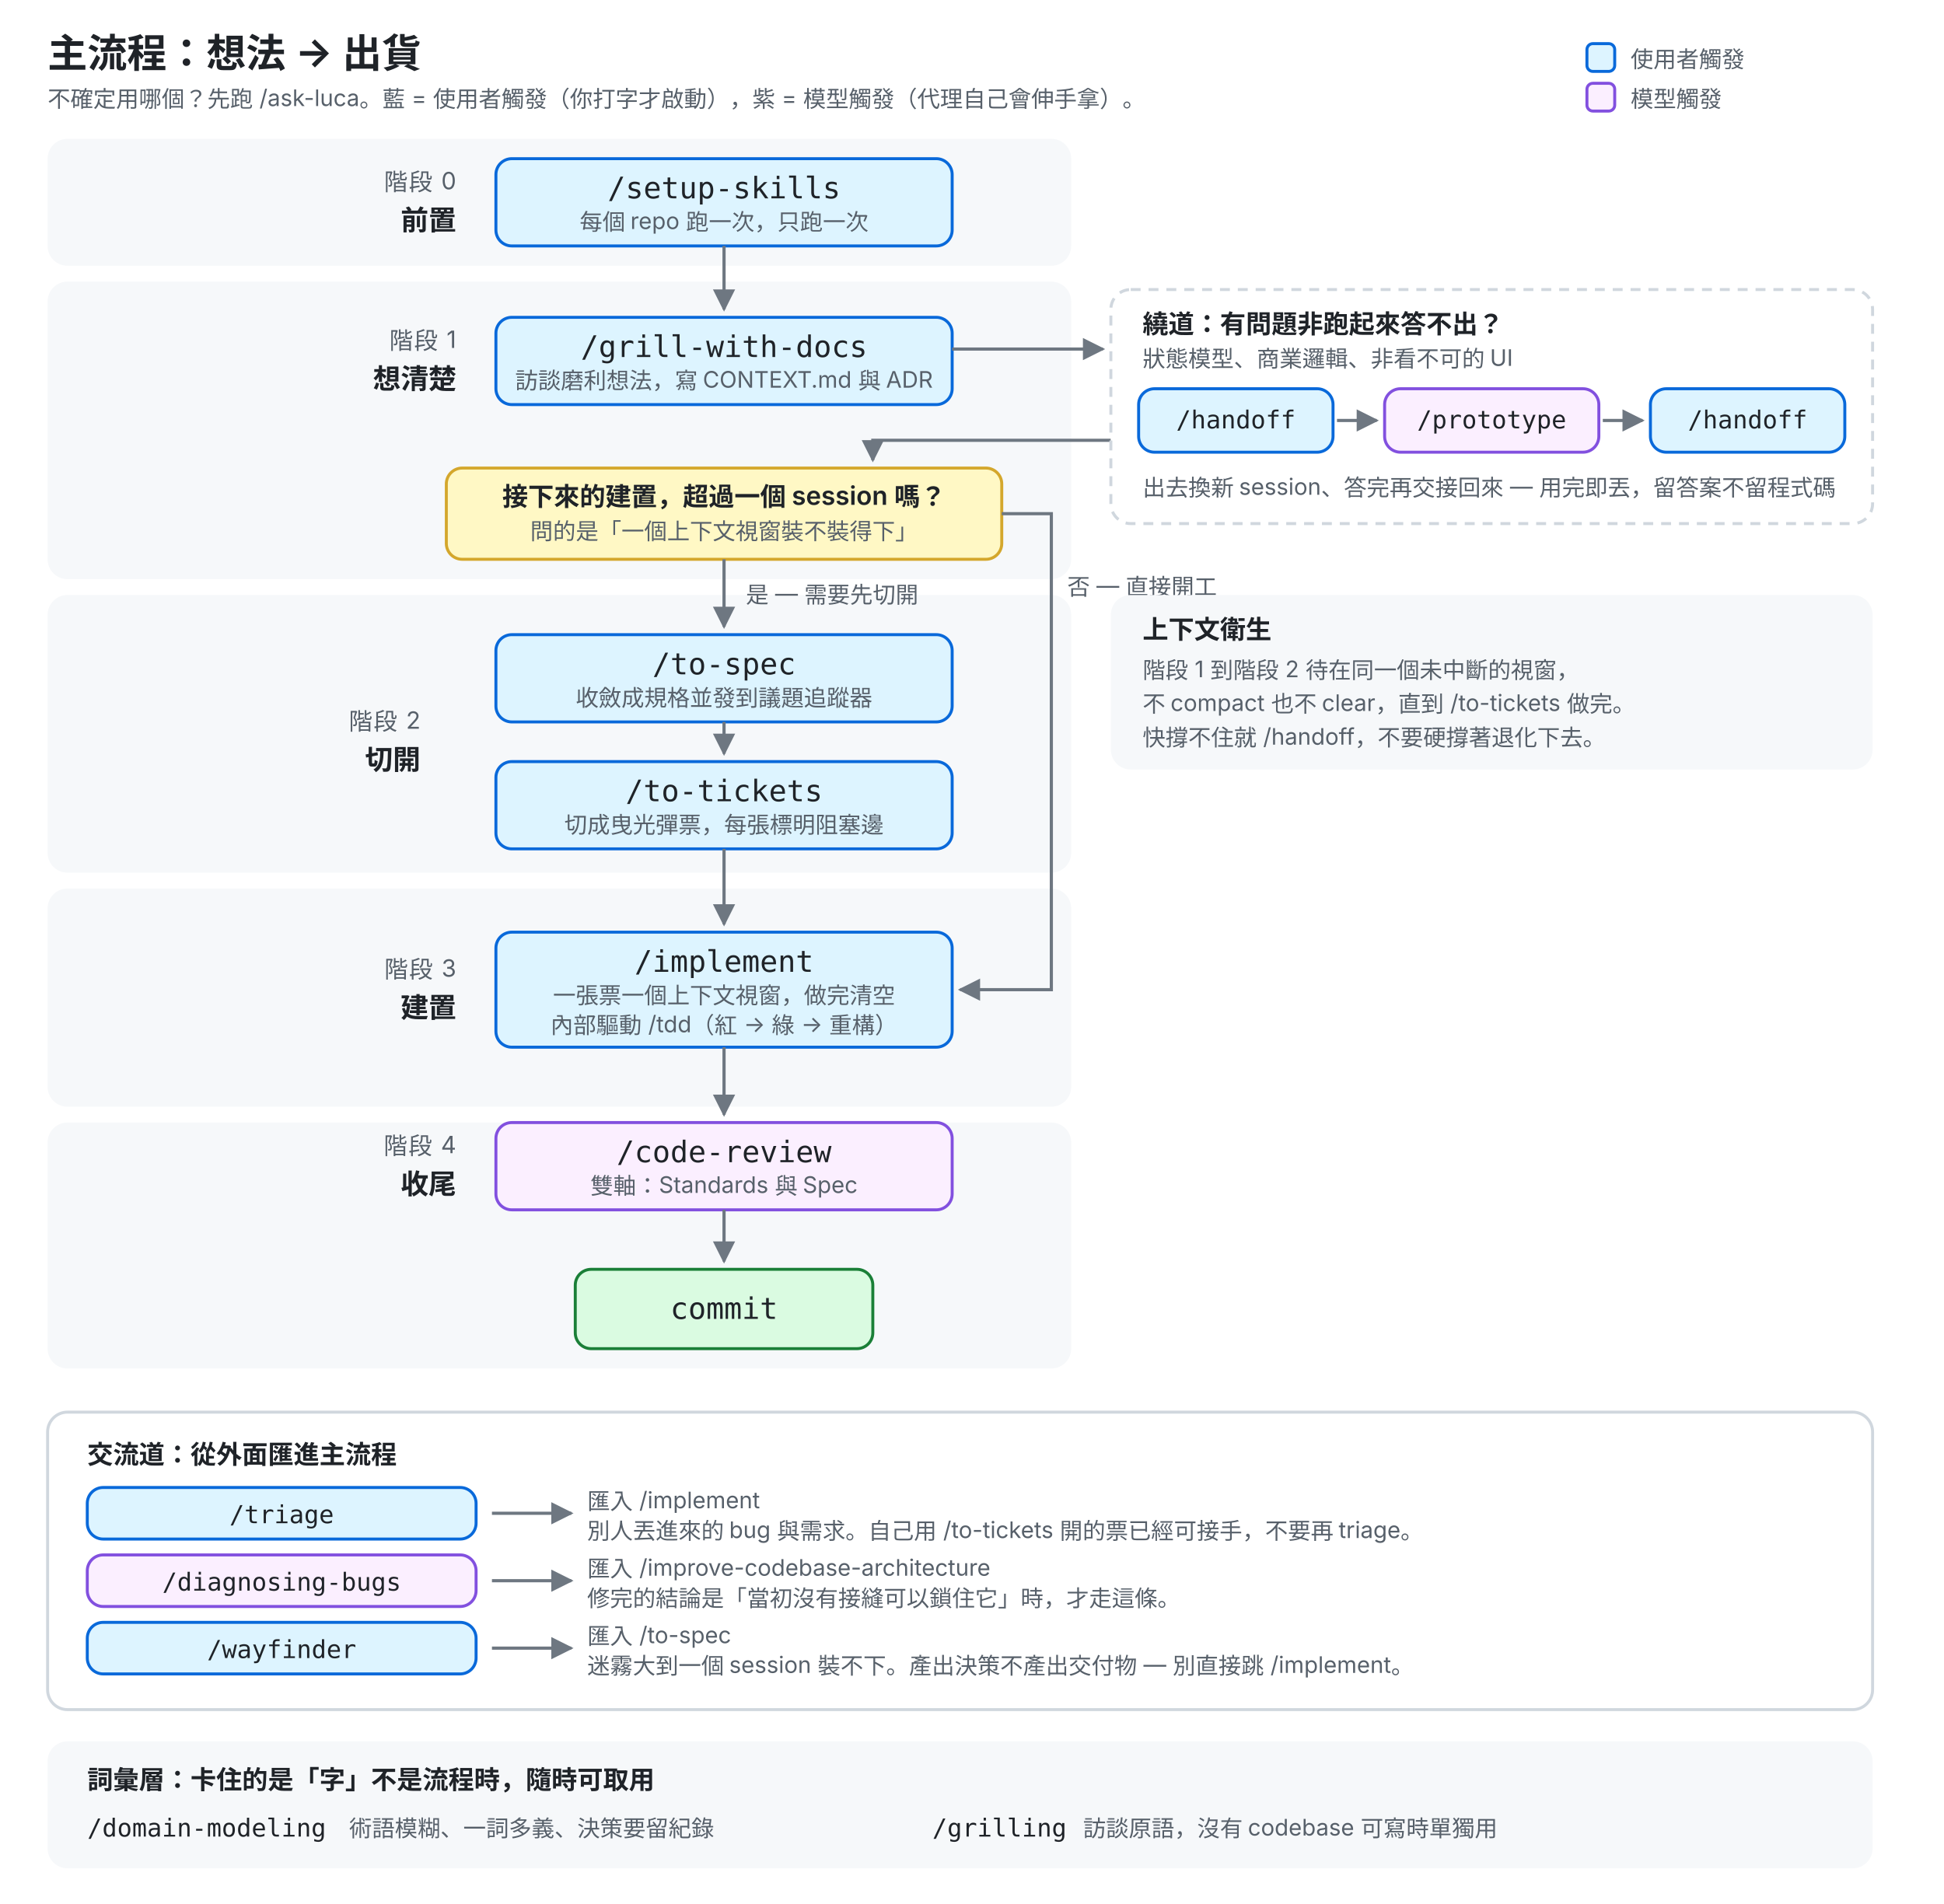
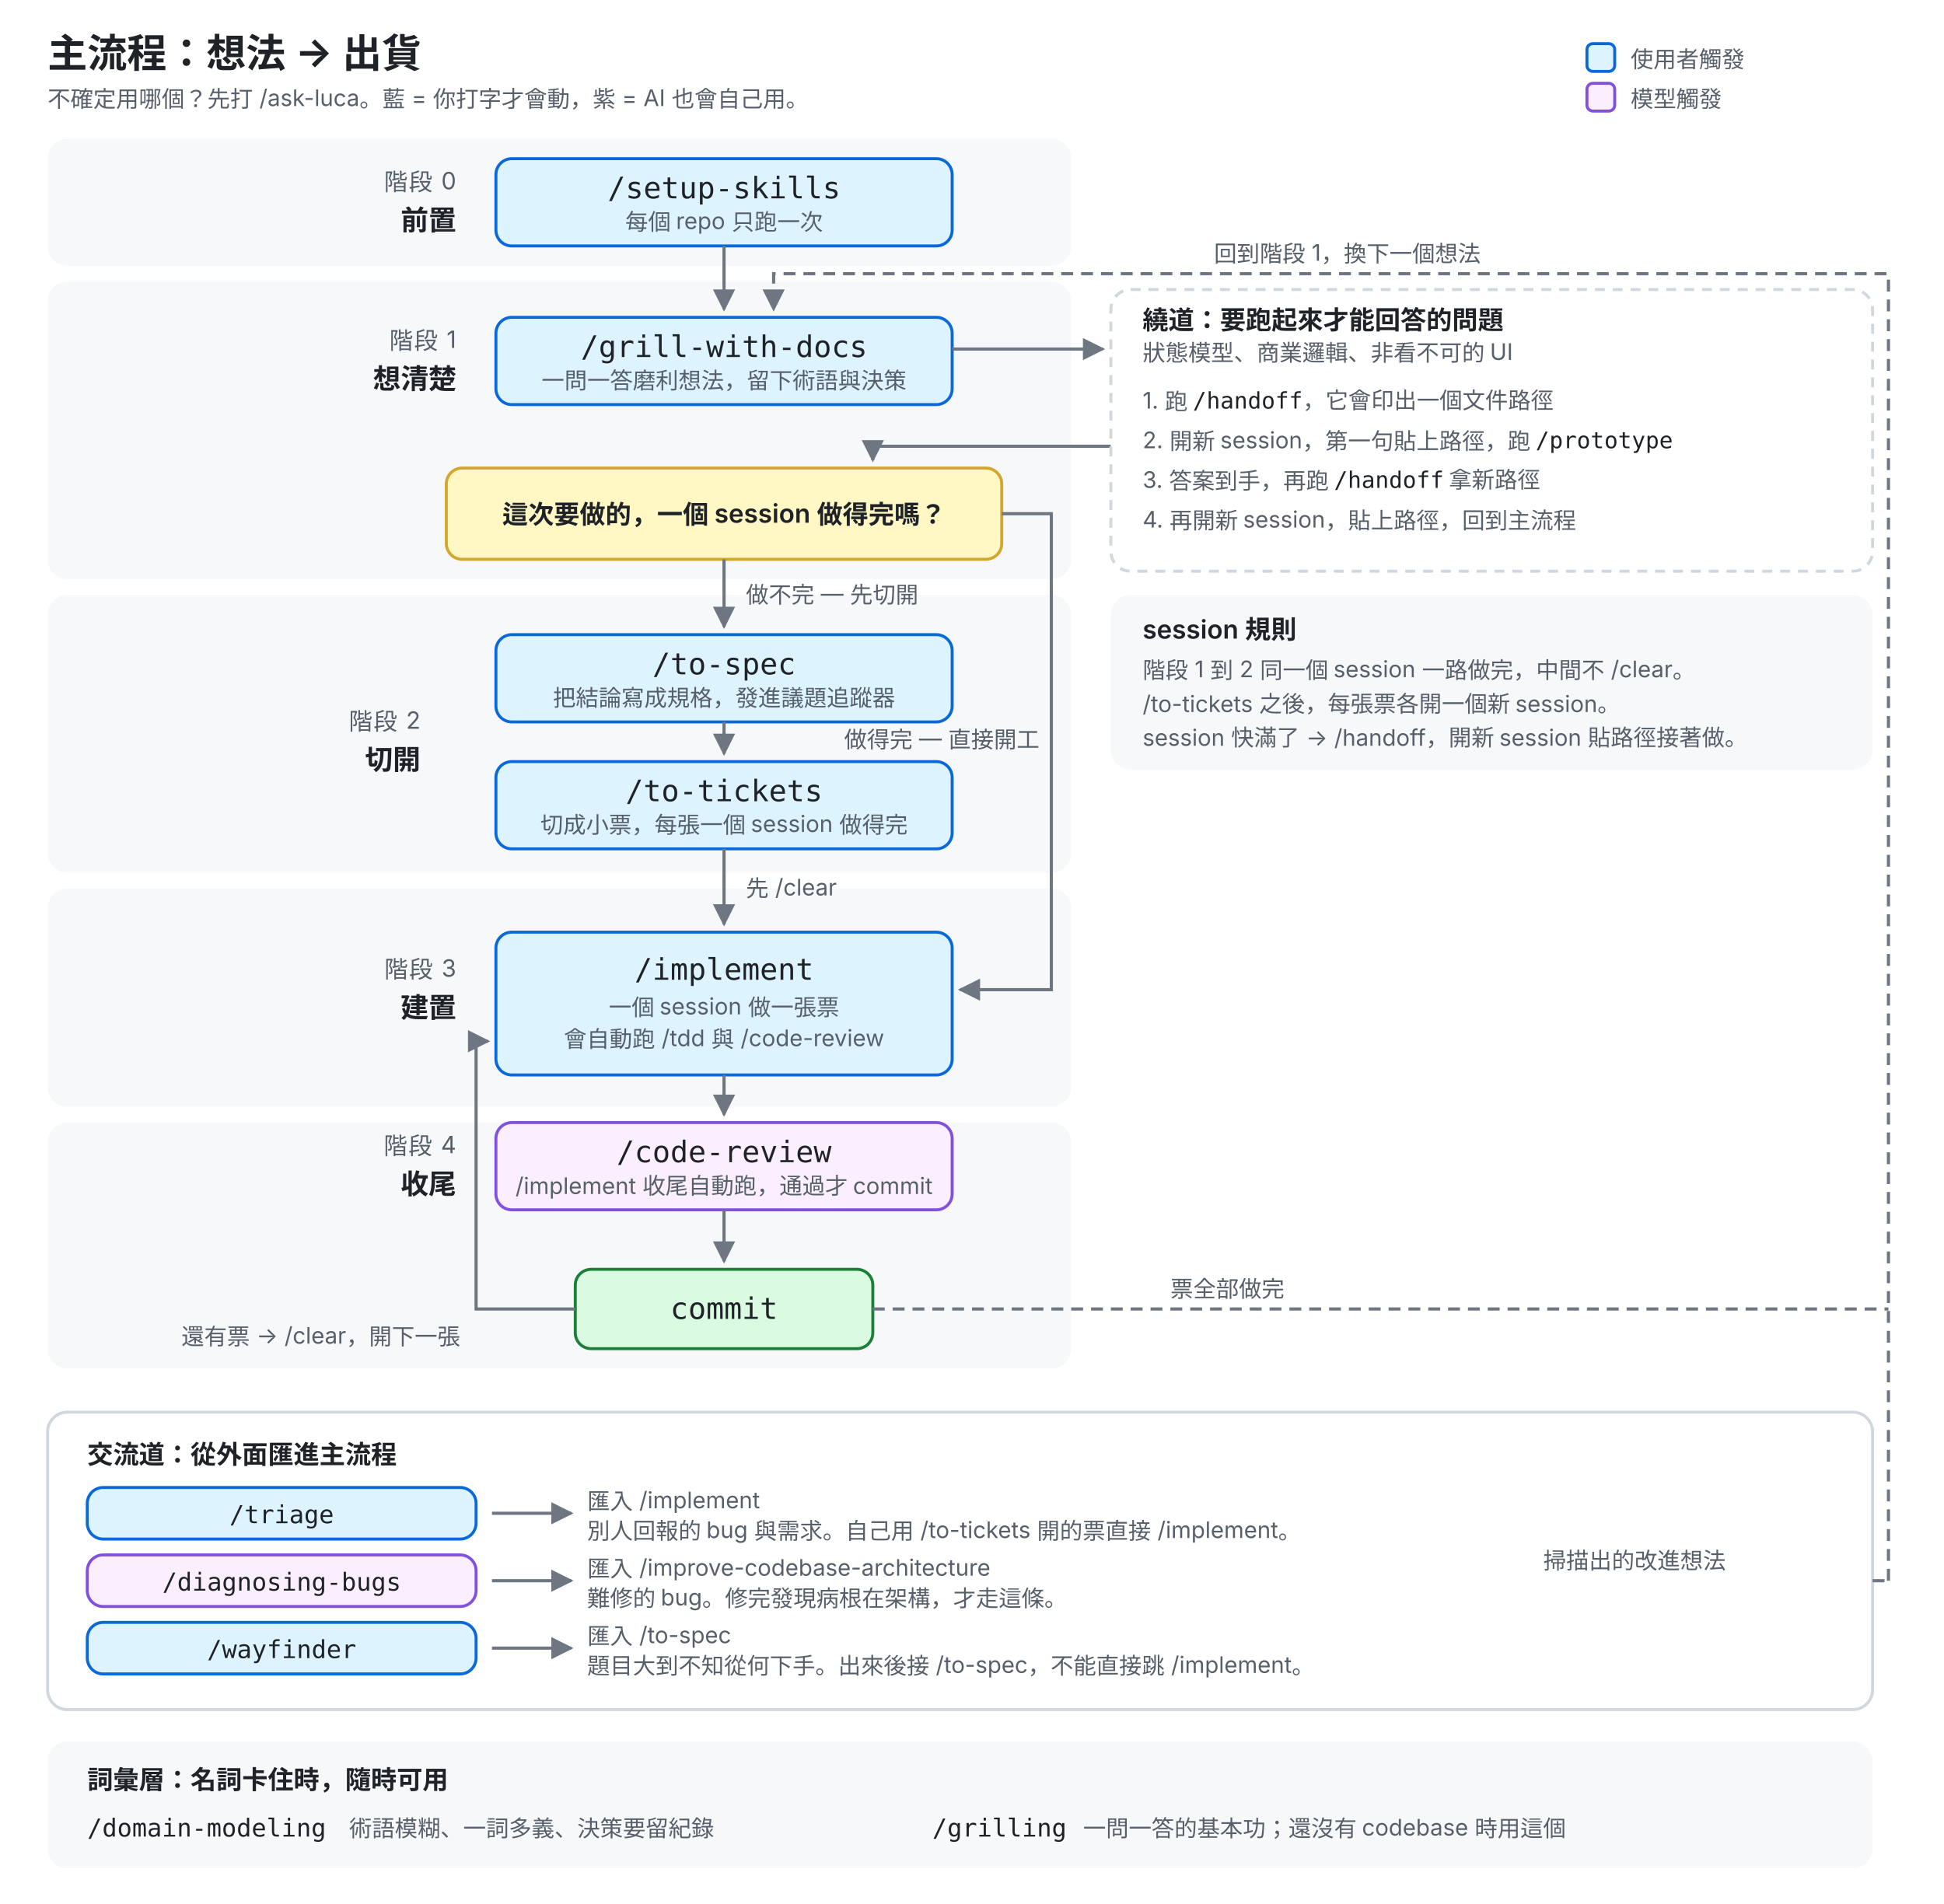
<svg xmlns="http://www.w3.org/2000/svg" width="980" height="960" viewBox="0 0 980 960" font-family="ui-sans-serif, -apple-system, 'Segoe UI', 'Noto Sans TC', 'Microsoft JhengHei', sans-serif">
  <defs>
    <marker id="arrow" viewBox="0 0 10 10" refX="9" refY="5" markerWidth="7" markerHeight="7" orient="auto-start-reverse">
      <path d="M 0 0 L 10 5 L 0 10 z" fill="#6e7781" />
    </marker>
    <style>
      .box  { stroke-width: 1.5; }
      .user { fill: #ddf4ff; stroke: #0969da; }
      .model{ fill: #fbefff; stroke: #8250df; }
      .skill{ font-family: ui-monospace, SFMono-Regular, Consolas, monospace; font-size: 15px; fill: #1f2328; }
      .skill-sm { font-family: ui-monospace, SFMono-Regular, Consolas, monospace; font-size: 12.5px; fill: #1f2328; }
+       .mono { font-family: ui-monospace, SFMono-Regular, Consolas, monospace; fill: #1f2328; }
      .sub  { font-size: 11.5px; fill: #57606a; }
      .band-label { font-size: 12px; fill: #57606a; letter-spacing: 0.5px; }
      .band-name  { font-size: 14px; fill: #1f2328; font-weight: 600; }
      .edge { stroke: #6e7781; stroke-width: 1.6; fill: none; marker-end: url(#arrow); }
      .edge-label { font-size: 11.5px; fill: #57606a; }
      .panel-title { font-size: 13px; fill: #1f2328; font-weight: 600; }
      .note { font-size: 11.5px; fill: #57606a; }
    </style>
  </defs>
  <rect width="980" height="960" fill="#ffffff" />
  <text x="24" y="34" font-size="20" font-weight="700" fill="#1f2328">主流程：想法 → 出貨</text>
-   <text x="24" y="54" class="note">不確定用哪個？先跑 /ask-luca。藍 = 使用者觸發（你打字才啟動），紫 = 模型觸發（代理自己會伸手拿）。</text>
+   <text x="24" y="54" class="note">不確定用哪個？先打 /ask-luca。藍 = 你打字才會動，紫 = AI 也會自己用。</text>
  <rect x="800" y="22" width="14" height="14" rx="3" class="box user" />
  <text x="822" y="34" class="note">使用者觸發</text>
  <rect x="800" y="42" width="14" height="14" rx="3" class="box model" />
  <text x="822" y="54" class="note">模型觸發</text>
  <rect x="24" y="70" width="516" height="64" rx="10" fill="#f6f8fa" />
  <rect x="24" y="142" width="516" height="150" rx="10" fill="#f6f8fa" />
  <rect x="24" y="300" width="516" height="140" rx="10" fill="#f6f8fa" />
  <rect x="24" y="448" width="516" height="110" rx="10" fill="#f6f8fa" />
  <rect x="24" y="566" width="516" height="124" rx="10" fill="#f6f8fa" />
  <text x="230" y="96" text-anchor="end" class="band-label">階段 0</text>
  <text x="230" y="116" text-anchor="end" class="band-name">前置</text>
  <text x="230" y="176" text-anchor="end" class="band-label">階段 1</text>
  <text x="230" y="196" text-anchor="end" class="band-name">想清楚</text>
  <text x="212" y="368" text-anchor="end" class="band-label">階段 2</text>
  <text x="212" y="388" text-anchor="end" class="band-name">切開</text>
  <text x="230" y="493" text-anchor="end" class="band-label">階段 3</text>
  <text x="230" y="513" text-anchor="end" class="band-name">建置</text>
  <text x="230" y="582" text-anchor="end" class="band-label">階段 4</text>
  <text x="230" y="602" text-anchor="end" class="band-name">收尾</text>
  <rect x="250" y="80" width="230" height="44" rx="8" class="box user" />
  <text x="365" y="100" text-anchor="middle" class="skill">/setup-skills</text>
-   <text x="365" y="116" text-anchor="middle" class="sub">每個 repo 跑一次，只跑一次</text>
+   <text x="365" y="116" text-anchor="middle" class="sub">每個 repo 只跑一次</text>
  <path d="M 365 124 L 365 156" class="edge" />
  <rect x="250" y="160" width="230" height="44" rx="8" class="box user" />
  <text x="365" y="180" text-anchor="middle" class="skill">/grill-with-docs</text>
-   <text x="365" y="196" text-anchor="middle" class="sub">訪談磨利想法，寫 CONTEXT.md 與 ADR</text>
+   <text x="365" y="196" text-anchor="middle" class="sub">一問一答磨利想法，留下術語與決策</text>
  <path d="M 480 176 L 556 176" class="edge" />
-   <path d="M 560 222 L 440 222 L 440 232" class="edge" />
+   <path d="M 560 225 L 440 225 L 440 232" class="edge" />
  <rect x="225" y="236" width="280" height="46" rx="8" fill="#fff8c5" stroke="#d4a72c" stroke-width="1.5" />
-   <text x="365" y="255" text-anchor="middle" font-size="13" font-weight="600" fill="#1f2328">接下來的建置，超過一個 session 嗎？</text>
-   <text x="365" y="272" text-anchor="middle" class="sub">問的是「一個上下文視窗裝不裝得下」</text>
+   <text x="365" y="264" text-anchor="middle" font-size="13" font-weight="600" fill="#1f2328">這次要做的，一個 session 做得完嗎？</text>
  <path d="M 365 282 L 365 316" class="edge" />
-   <text x="376" y="304" class="edge-label">是 — 需要先切開</text>
+   <text x="376" y="304" class="edge-label">做不完 — 先切開</text>
  <path d="M 505 259 L 530 259 L 530 499 L 484 499" class="edge" />
-   <text x="538" y="300" class="edge-label">否 — 直接開工</text>
+   <text x="524" y="377" text-anchor="end" class="edge-label">做得完 — 直接開工</text>
  <rect x="250" y="320" width="230" height="44" rx="8" class="box user" />
  <text x="365" y="340" text-anchor="middle" class="skill">/to-spec</text>
-   <text x="365" y="356" text-anchor="middle" class="sub">收斂成規格並發到議題追蹤器</text>
+   <text x="365" y="356" text-anchor="middle" class="sub">把結論寫成規格，發進議題追蹤器</text>
  <path d="M 365 364 L 365 380" class="edge" />
  <rect x="250" y="384" width="230" height="44" rx="8" class="box user" />
  <text x="365" y="404" text-anchor="middle" class="skill">/to-tickets</text>
-   <text x="365" y="420" text-anchor="middle" class="sub">切成曳光彈票，每張標明阻塞邊</text>
+   <text x="365" y="420" text-anchor="middle" class="sub">切成小票，每張一個 session 做得完</text>
  <path d="M 365 428 L 365 466" class="edge" />
-   <rect x="250" y="470" width="230" height="58" rx="8" class="box user" />
-   <text x="365" y="490" text-anchor="middle" class="skill">/implement</text>
-   <text x="365" y="506" text-anchor="middle" class="sub">一張票一個上下文視窗，做完清空</text>
-   <text x="365" y="521" text-anchor="middle" class="sub">內部驅動 /tdd（紅 → 綠 → 重構）</text>
-   <path d="M 365 528 L 365 562" class="edge" />
+   <text x="376" y="452" class="edge-label">先 /clear</text>
+   <rect x="250" y="470" width="230" height="72" rx="8" class="box user" />
+   <text x="365" y="494" text-anchor="middle" class="skill">/implement</text>
+   <text x="365" y="512" text-anchor="middle" class="sub">一個 session 做一張票</text>
+   <text x="365" y="528" text-anchor="middle" class="sub">會自動跑 /tdd 與 /code-review</text>
+   <path d="M 365 542 L 365 562" class="edge" />
  <rect x="250" y="566" width="230" height="44" rx="8" class="box model" />
  <text x="365" y="586" text-anchor="middle" class="skill">/code-review</text>
-   <text x="365" y="602" text-anchor="middle" class="sub">雙軸：Standards 與 Spec</text>
+   <text x="365" y="602" text-anchor="middle" class="sub">/implement 收尾自動跑，通過才 commit</text>
  <path d="M 365 610 L 365 636" class="edge" />
  <rect x="290" y="640" width="150" height="40" rx="8" fill="#dafbe1" stroke="#1a7f37" stroke-width="1.5" />
  <text x="365" y="665" text-anchor="middle" class="skill">commit</text>
-   <rect x="560" y="146" width="384" height="118" rx="10" fill="#ffffff" stroke="#d0d7de" stroke-width="1.5" stroke-dasharray="5 4" />
-   <text x="576" y="168" class="panel-title">繞道：有問題非跑起來答不出？</text>
-   <text x="576" y="185" class="note">狀態模型、商業邏輯、非看不可的 UI</text>
-   <rect x="574" y="196" width="98" height="32" rx="8" class="box user" />
-   <text x="623" y="216" text-anchor="middle" class="skill-sm">/handoff</text>
-   <path d="M 674 212 L 694 212" class="edge" />
-   <rect x="698" y="196" width="108" height="32" rx="8" class="box model" />
-   <text x="752" y="216" text-anchor="middle" class="skill-sm">/prototype</text>
-   <path d="M 808 212 L 828 212" class="edge" />
-   <rect x="832" y="196" width="98" height="32" rx="8" class="box user" />
-   <text x="881" y="216" text-anchor="middle" class="skill-sm">/handoff</text>
-   <text x="576" y="250" class="note">出去換新 session、答完再交接回來 — 用完即丟，留答案不留程式碼</text>
+   <path d="M 290 660 L 240 660 L 240 525 L 246 525" class="edge" />
+   <text x="232" y="678" text-anchor="end" class="edge-label">還有票 → /clear，開下一張</text>
+   <rect x="560" y="146" width="384" height="142" rx="10" fill="#ffffff" stroke="#d0d7de" stroke-width="1.5" stroke-dasharray="5 4" />
+   <text x="576" y="166" class="panel-title">繞道：要跑起來才能回答的問題</text>
+   <text x="576" y="182" class="note">狀態模型、商業邏輯、非看不可的 UI</text>
+   <text x="576" y="206" class="note">1. 跑 <tspan class="mono">/handoff</tspan>，它會印出一個文件路徑</text>
+   <text x="576" y="226" class="note">2. 開新 session，第一句貼上路徑，跑 <tspan class="mono">/prototype</tspan>
+   </text>
+   <text x="576" y="246" class="note">3. 答案到手，再跑 <tspan class="mono">/handoff</tspan> 拿新路徑</text>
+   <text x="576" y="266" class="note">4. 再開新 session，貼上路徑，回到主流程</text>
  <rect x="560" y="300" width="384" height="88" rx="10" fill="#f6f8fa" />
-   <text x="576" y="322" class="panel-title">上下文衛生</text>
-   <text x="576" y="342" class="note">階段 1 到階段 2 待在同一個未中斷的視窗，</text>
-   <text x="576" y="359" class="note">不 compact 也不 clear，直到 /to-tickets 做完。</text>
-   <text x="576" y="376" class="note">快撐不住就 /handoff，不要硬撐著退化下去。</text>
+   <text x="576" y="322" class="panel-title">session 規則</text>
+   <text x="576" y="342" class="note">階段 1 到 2 同一個 session 一路做完，中間不 /clear。</text>
+   <text x="576" y="359" class="note">/to-tickets 之後，每張票各開一個新 session。</text>
+   <text x="576" y="376" class="note">session 快滿了 → /handoff，開新 session 貼路徑接著做。</text>
  <rect x="24" y="712" width="920" height="150" rx="10" fill="#ffffff" stroke="#d0d7de" stroke-width="1.5" />
  <text x="44" y="738" class="panel-title">交流道：從外面匯進主流程</text>
  <rect x="44" y="750" width="196" height="26" rx="8" class="box user" />
  <text x="142" y="768" text-anchor="middle" class="skill-sm">/triage</text>
  <path d="M 248 763 L 288 763" class="edge" />
  <text x="296" y="761" class="note">匯入 /implement</text>
-   <text x="296" y="776" class="note">別人丟進來的 bug 與需求。自己用 /to-tickets 開的票已經可接手，不要再 triage。</text>
+   <text x="296" y="776" class="note">別人回報的 bug 與需求。自己用 /to-tickets 開的票直接 /implement。</text>
  <rect x="44" y="784" width="196" height="26" rx="8" class="box model" />
  <text x="142" y="802" text-anchor="middle" class="skill-sm">/diagnosing-bugs</text>
  <path d="M 248 797 L 288 797" class="edge" />
  <text x="296" y="795" class="note">匯入 /improve-codebase-architecture</text>
-   <text x="296" y="810" class="note">修完的結論是「當初沒有接縫可以鎖住它」時，才走這條。</text>
+   <text x="296" y="810" class="note">難修的 bug。修完發現病根在架構，才走這條。</text>
  <rect x="44" y="818" width="196" height="26" rx="8" class="box user" />
  <text x="142" y="836" text-anchor="middle" class="skill-sm">/wayfinder</text>
  <path d="M 248 831 L 288 831" class="edge" />
  <text x="296" y="829" class="note">匯入 /to-spec</text>
-   <text x="296" y="844" class="note">迷霧大到一個 session 裝不下。產出決策不產出交付物 — 別直接跳 /implement。</text>
+   <text x="296" y="844" class="note">題目大到不知從何下手。出來後接 /to-spec，不能直接跳 /implement。</text>
+   <path d="M 440 660 L 952 660" class="edge" style="marker-end:none" stroke-dasharray="6 4" />
+   <path d="M 944 797 L 952 797" class="edge" style="marker-end:none" stroke-dasharray="6 4" />
+   <path d="M 952 797 L 952 138 L 390 138 L 390 156" class="edge" stroke-dasharray="6 4" />
+   <text x="612" y="132" class="edge-label">回到階段 1，換下一個想法</text>
+   <text x="590" y="654" class="edge-label">票全部做完</text>
+   <text x="778" y="791" class="edge-label">掃描出的改進想法</text>
  <rect x="24" y="878" width="920" height="64" rx="10" fill="#f6f8fa" />
-   <text x="44" y="902" class="panel-title">詞彙層：卡住的是「字」不是流程時，隨時可取用</text>
+   <text x="44" y="902" class="panel-title">詞彙層：名詞卡住時，隨時可用</text>
  <text x="44" y="926" class="skill-sm">/domain-modeling</text>
  <text x="176" y="926" class="note">術語模糊、一詞多義、決策要留紀錄</text>
  <text x="470" y="926" class="skill-sm">/grilling</text>
-   <text x="546" y="926" class="note">訪談原語，沒有 codebase 可寫時單獨用</text>
+   <text x="546" y="926" class="note">一問一答的基本功；還沒有 codebase 時用這個</text>
</svg>
